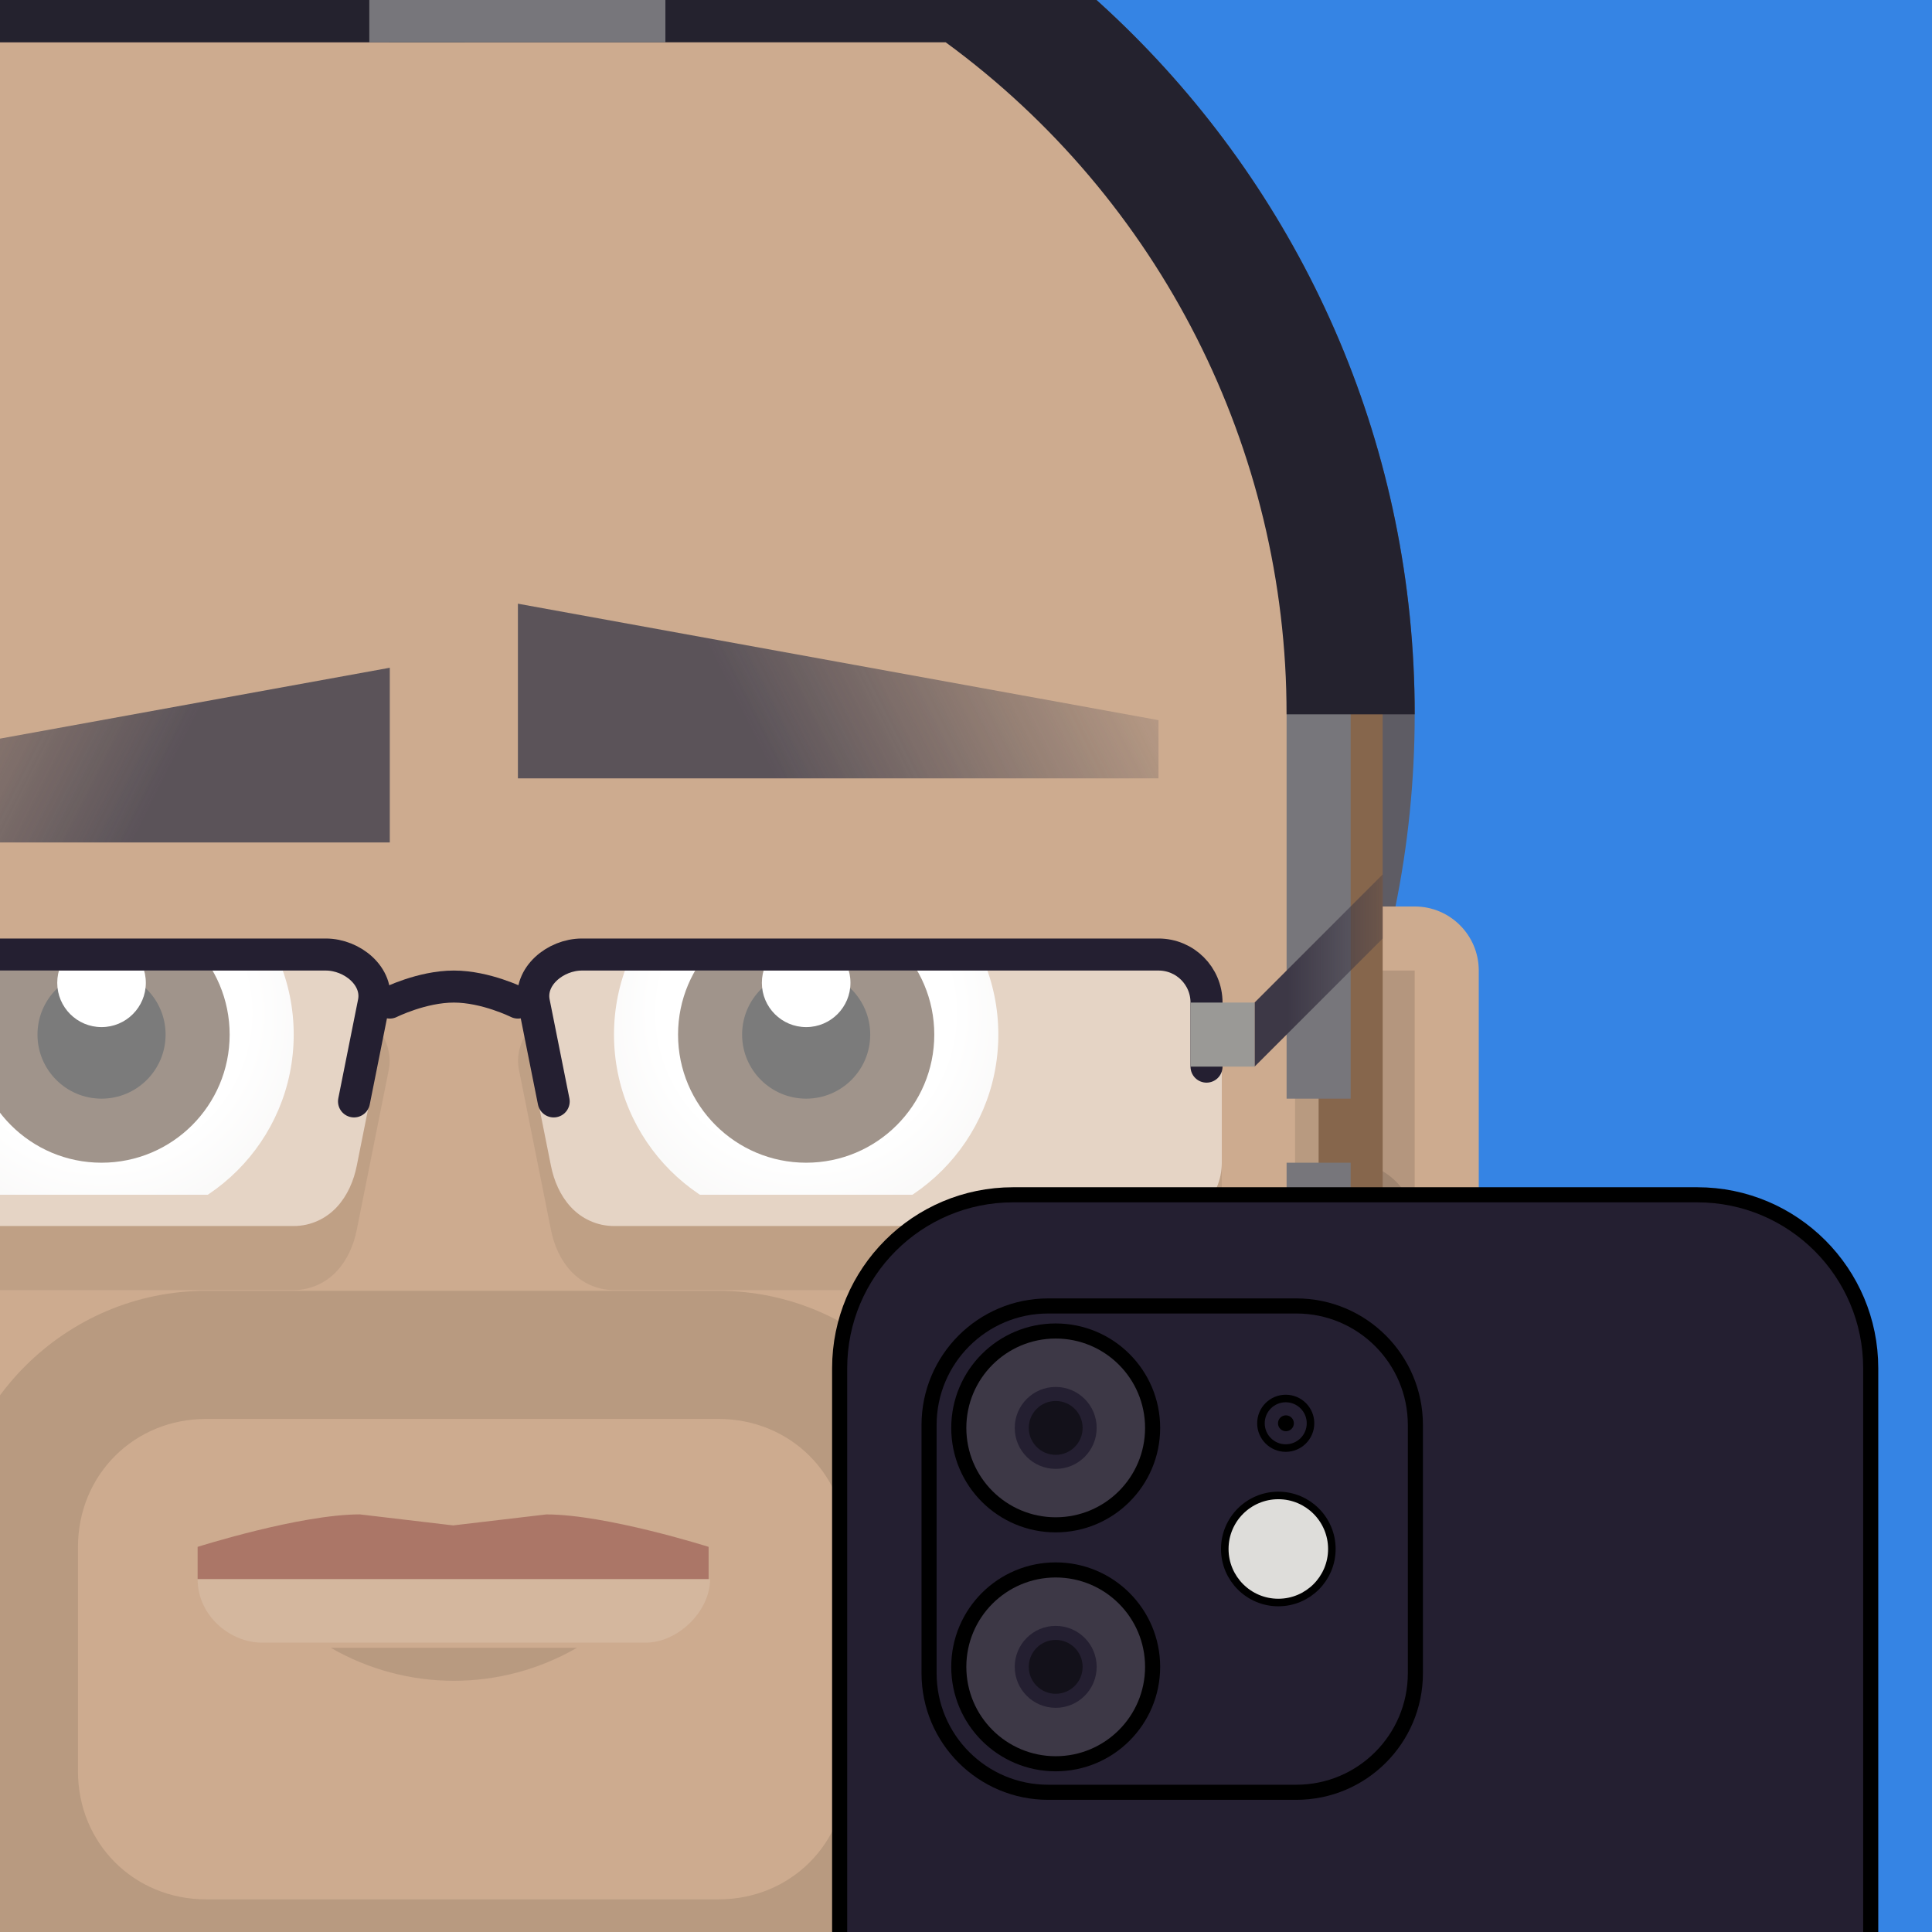
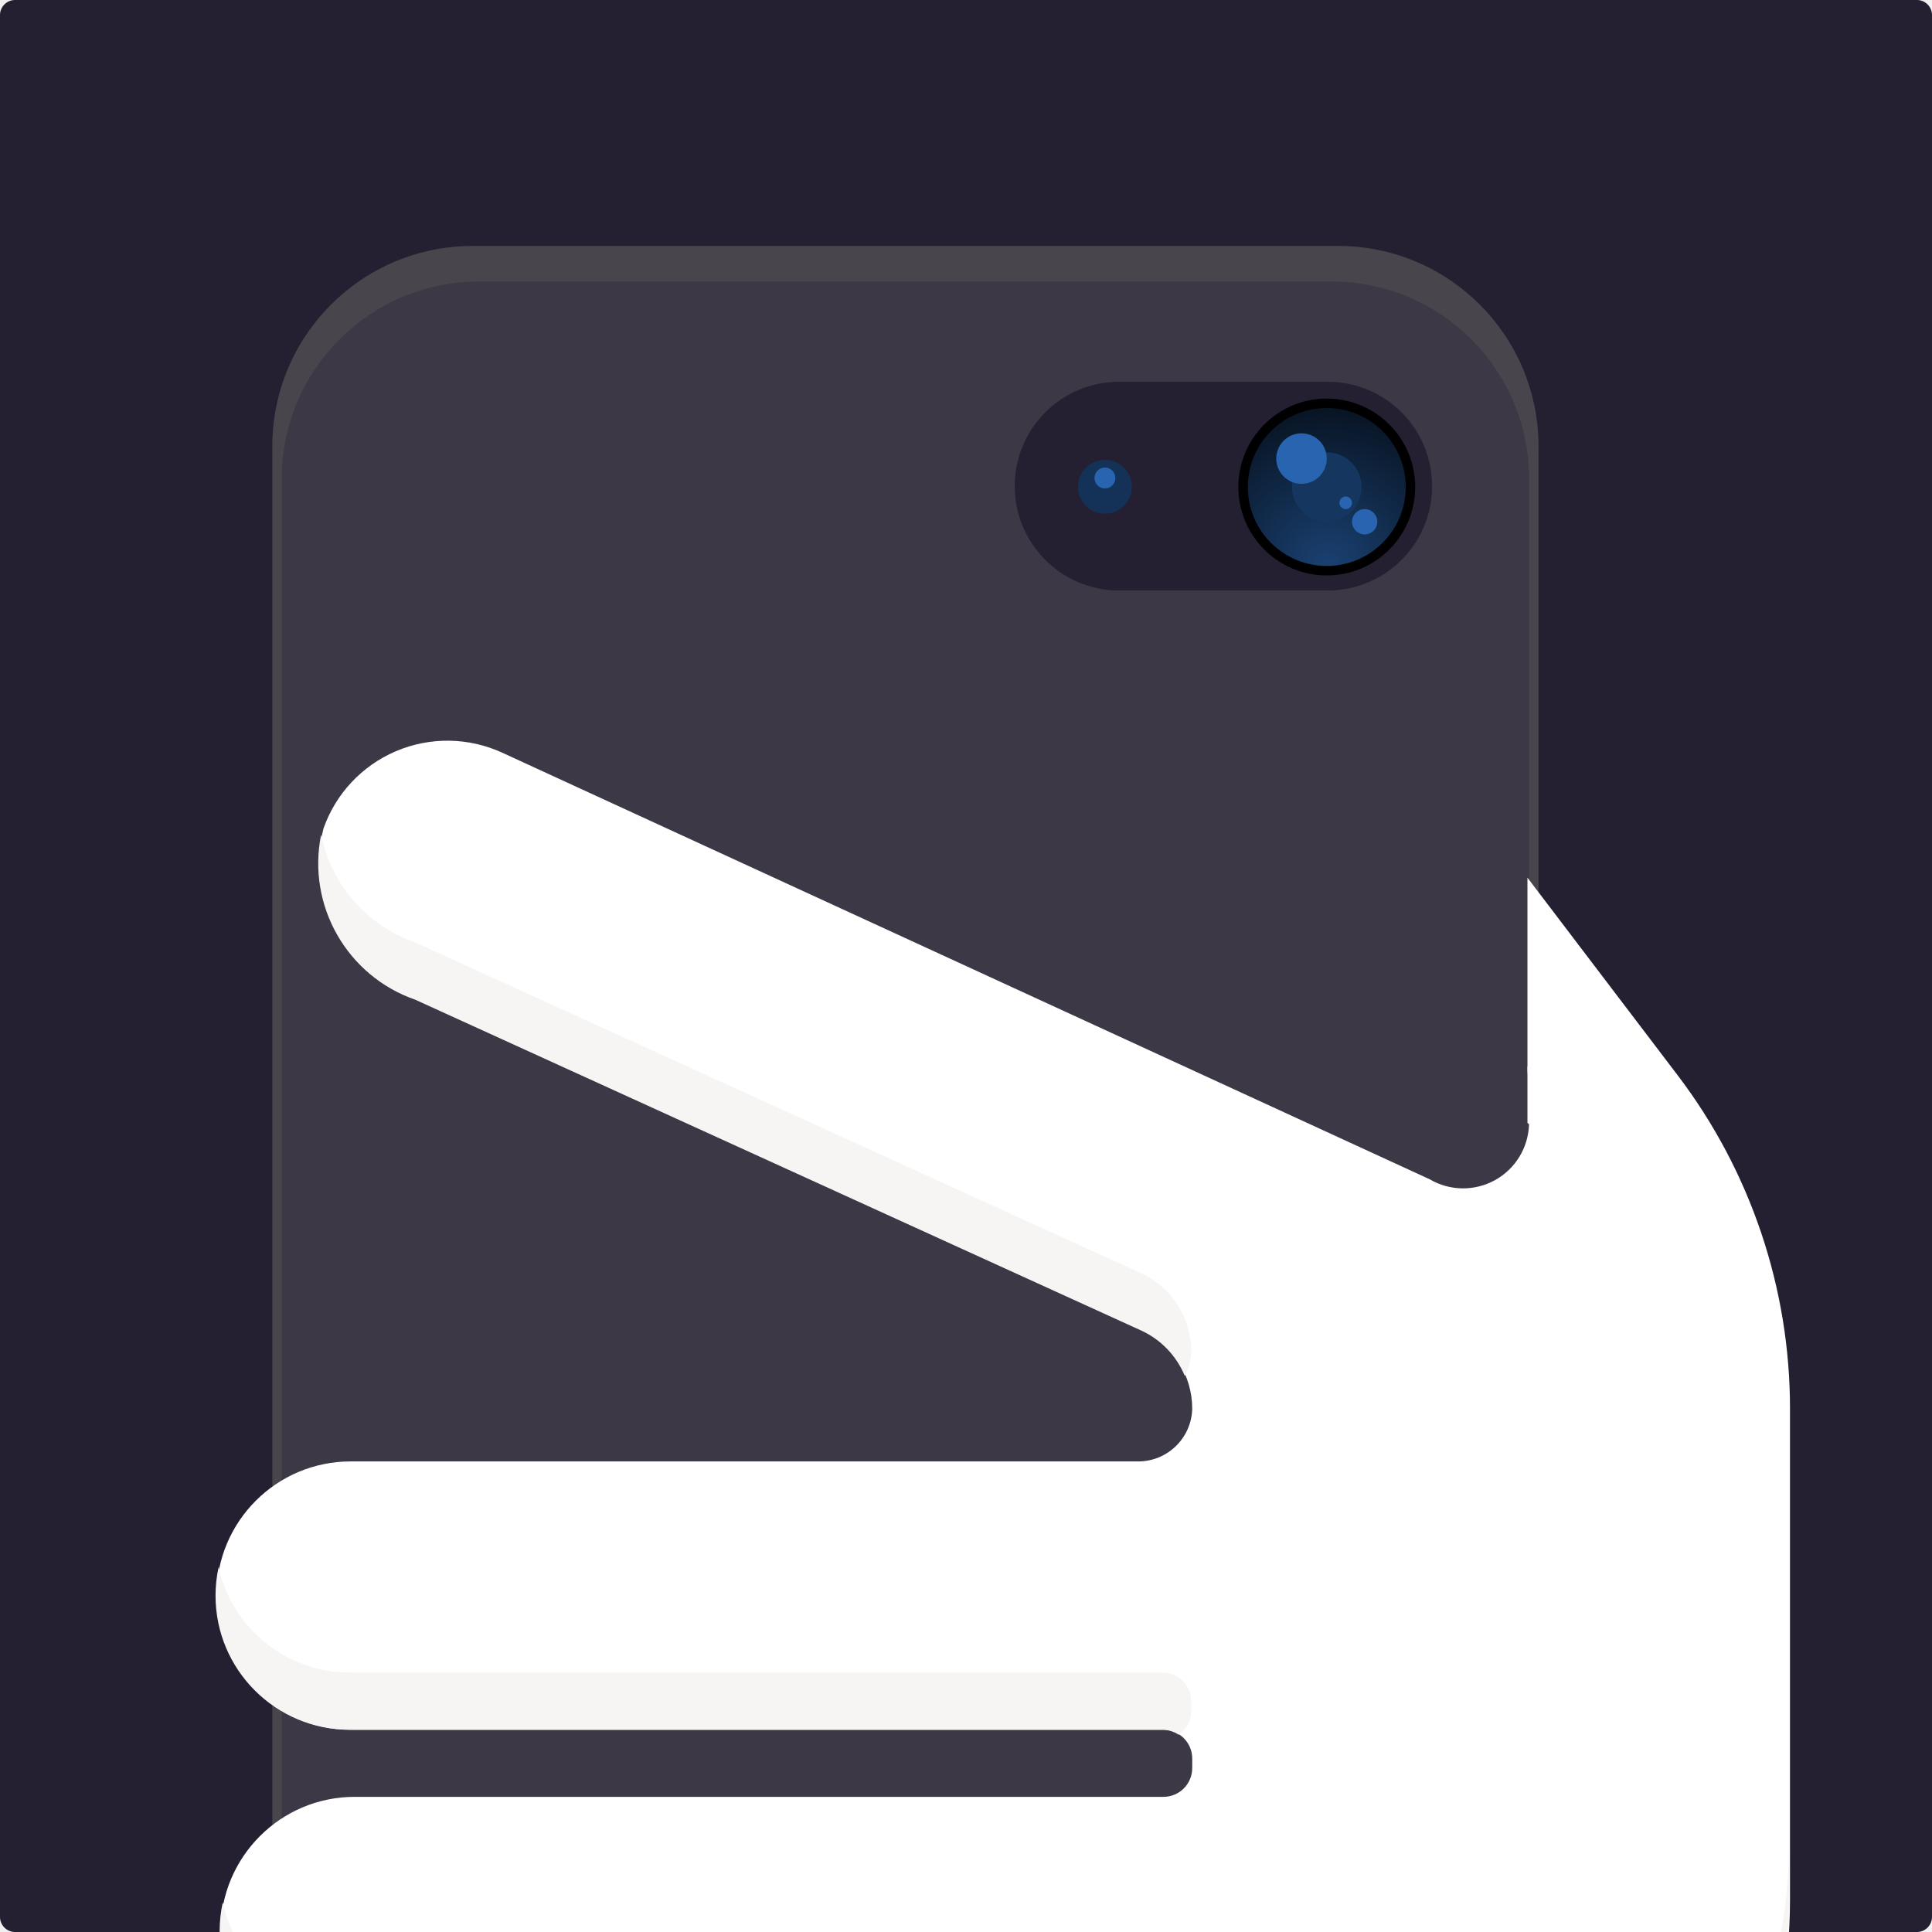
<svg xmlns="http://www.w3.org/2000/svg" xmlns:xlink="http://www.w3.org/1999/xlink" height="128" width="128" version="1.1" id="svg120">
  <defs id="defs24">
    <linearGradient id="c">
      <stop offset="0" stop-color="#fff" id="stop2" />
      <stop offset=".727" stop-color="#fff" id="stop4" />
      <stop offset="1" stop-color="#f6f5f4" id="stop6" />
    </linearGradient>
    <linearGradient xlink:href="#a" id="g" gradientUnits="userSpaceOnUse" x1="52.954" y1="229.984" x2="39.951" y2="223.426" gradientTransform="matrix(-1,0,0,1,1180,257)" />
    <linearGradient id="a">
      <stop offset="0" stop-color="#4b4752" id="stop10" />
      <stop offset="1" stop-color="#4b4752" stop-opacity="0" id="stop12" />
    </linearGradient>
    <linearGradient xlink:href="#b" id="i" gradientUnits="userSpaceOnUse" gradientTransform="matrix(0.8,0,0,1,18.5,0)" x1="88.781" y1="232.5" x2="94.5" y2="232.5" />
    <linearGradient id="b">
      <stop offset="0" stop-color="#3d3846" id="stop16" />
      <stop offset="1" stop-color="#3d3846" stop-opacity="0" id="stop18" />
    </linearGradient>
    <radialGradient xlink:href="#c" id="d" gradientUnits="userSpaceOnUse" gradientTransform="matrix(0.9088,0,0,0.9088,30.459,21.198)" cx="334" cy="231.209" fx="334" fy="231.209" r="7" />
    <radialGradient xlink:href="#c" id="e" gradientUnits="userSpaceOnUse" gradientTransform="matrix(0.9088,0,0,0.9088,30.459,21.198)" cx="334" cy="231.209" fx="334" fy="231.209" r="7" />
    <clipPath clipPathUnits="userSpaceOnUse" id="f" />
+     <clipPath clipPathUnits="userSpaceOnUse" id="clipPath8961-7">
+       <path style="fill:none;stroke:#000000;stroke-width:1.093px;stroke-linecap:butt;stroke-linejoin:miter;stroke-opacity:1" d="M 474.713,159.573 V 92.401 l 79.417,79.417 v 155.165 l -235.046,-3.181 2.672,-237.003 z" id="path8963-5" />
+     </clipPath>
+     <linearGradient xlink:href="#linearGradient1075" id="linearGradient1055" gradientUnits="userSpaceOnUse" gradientTransform="matrix(0.1168315,0,0,0.1168315,1285.899,2146.148)" x1="320" y1="93" x2="320" y2="13" />
+     <linearGradient id="linearGradient1075">
+       <stop id="stop1071" offset="0" style="stop-color:#ffffff;stop-opacity:1" />
+       <stop id="stop1073" offset="1" style="stop-color:#4a86cf;stop-opacity:0" />
+     </linearGradient>
+     <radialGradient xlink:href="#linearGradient1087-3" id="radialGradient1053" gradientUnits="userSpaceOnUse" gradientTransform="matrix(0.339885,0,0,0.339885,1214.365,2153.285)" cx="320.707" cy="-31.995" fx="320.707" fy="-31.995" r="50" />
+     <linearGradient id="linearGradient1087-3">
+       <stop id="stop1083-6" offset="0" style="stop-color:#1a4172;stop-opacity:1" />
+       <stop id="stop1085-7" offset="1" style="stop-color:#000000;stop-opacity:1" />
+     </linearGradient>
+     <clipPath clipPathUnits="userSpaceOnUse" id="clipPath1">
+       <path style="fill:none;stroke:#000000;stroke-width:1.093px;stroke-linecap:butt;stroke-linejoin:miter;stroke-opacity:1" d="M 474.713,159.573 V 92.401 l 79.417,79.417 v 155.165 l -235.046,-3.181 2.672,-237.003 z" id="path1" />
+     </clipPath>
  </defs>
-   <rect width="136.193" height="137.808" x="-3.358" y="-3.097" rx="0" ry="0" fill="#99c1f1" id="rect26" style="fill:#3584e4" />
-   <path d="m 127.791,197.075 v -35.133 c 0,-12.747 -11.274,-19.477 -23.008,-23.008 l -72.957,-21.941 -75.552,21.944 c -12.241,3.554 -23.008,10.261 -23.008,23.007 v 35.131 z" fill="#63452c" id="path28" style="stroke-width:1.516" />
-   <g transform="matrix(2.121972,0,0,2.121972,-2338.052,-977.5873)" id="g118">
-     <circle style="font-variation-settings:normal" cx="1116" cy="483" r="30" fill="#5e5c64" id="circle30" />
-     <g transform="translate(692,77)" id="g48">
-       <rect style="font-variation-settings:normal" width="8" height="12" x="448" y="412" rx="2" ry="2" fill="#cdab8f" id="rect32" />
-       <path style="font-variation-settings:normal" d="m 456,421 a 7,7 0 0 1 -7,7 v -7 z" fill="#cdab8f" id="path34" />
-       <path style="font-variation-settings:normal" d="m 454,414 v 7 a 5,5 0 0 1 -10,0 c 0,-1.573 0.742,-5.054 2,-5.998 V 414 h 3 z" opacity="0.124" id="path36" />
-       <circle style="font-variation-settings:normal" cx="452" cy="422" r="2" opacity="0.124" id="circle38" />
-       <rect style="font-variation-settings:normal" width="8" height="12" x="-400" y="412" rx="2" ry="2" transform="scale(-1,1)" fill="#cdab8f" id="rect40" />
-       <path style="font-variation-settings:normal" d="m 392,421 a 7,7 0 0 0 7,7 v -7 z" fill="#cdab8f" id="path42" />
-       <path style="font-variation-settings:normal" d="m 394,414 v 7 a 5,5 0 0 0 10,0 c 0,-1.573 -0.742,-5.054 -2,-5.998 V 414 h -3 z" opacity="0.124" id="path44" />
-       <circle style="font-variation-settings:normal" cx="-396" cy="422" r="2" transform="scale(-1,1)" opacity="0.124" id="circle46" />
+   <rect style="fill:#241f31;stroke-width:49.278;stroke-linecap:round;-inkscape-stroke:none;paint-order:stroke fill markers" id="rect7" width="128" height="128" x="0" y="0" rx="1" ry="1" />
+   <g id="g7" transform="matrix(1.387439,0,0,1.387439,-7.739832,-49.67616)">
+     <g id="g8950" transform="matrix(0.8653646,0,0,0.8653646,-1223.541,1923.175)">
+       <rect style="fill:#48464c;fill-opacity:1;stroke:none;stroke-width:2.03;stroke-miterlimit:4;stroke-dasharray:none;stroke-opacity:1;stop-color:#000000" id="rect234" width="69.87" height="118.837" x="1435.375" y="-2167.441" rx="11.055" ry="11.055" />
+       <rect style="fill:#3d3846;stroke:none;stroke-width:2;stroke-miterlimit:4;stroke-dasharray:none;stroke-opacity:1;stop-color:#000000" id="rect1194" width="68.836" height="117.079" x="1435.892" y="-2165.479" rx="10.891" ry="10.891" />
+       <g id="g729" transform="matrix(0.5288095,0,0,0.5288095,1253.602,-2203.357)" style="stroke:none;stroke-width:5.337;stroke-miterlimit:4;stroke-dasharray:none;stroke-opacity:1" clip-path="url(#clipPath8961-7)" mask="none">
+         <path style="fill:#ffffff;stroke:none;stroke-width:5.337;stroke-linecap:butt;stroke-linejoin:miter;stroke-miterlimit:4;stroke-dasharray:none;stroke-opacity:1" d="m 349.071,128.74 a 15.061,15.061 61.479 0 0 9.69,17.832 l 75.715,34.504 a 8.981,8.981 57.25 0 1 5.257,8.172 5.643,5.643 136.376 0 1 -5.777,5.506 h -82.04 a 14,14 135 0 0 -14,14 14,14 45 0 0 14,14 l 84.816,2e-5 a 3,3 45 0 1 3,3 l 1e-5,1 a 3,3 135 0 1 -3,3 h -84.387 a 14,14 135 0 0 -14,14 14,14 45 0 0 14,14 l 84.387,2e-5 a 3,3 45 0 1 3,3 v 1 a 3,3 135 0 1 -3,3 l -84.401,-1e-5 a 14,14 135 0 0 -14,14 v 0 a 14,14 45 0 0 14,14 l 97.554,0 a 52.225,52.225 135 0 0 52.225,-52.225 l 1e-5,-51.29 a 57.457,57.457 71.379 0 0 -11.716,-34.772 l -26.501,-34.86 a 11.881,11.881 7.944 0 0 -16.587,-2.315 l -1.113,0.835 a 9.713,9.713 92.579 0 0 -0.675,14.985 l 29.36,26.461 a 6.883,6.883 151.038 0 1 -10.368,5.738 l -96.773,-44.511 a 13.705,13.705 156.958 0 0 -18.668,7.94 z" id="path703" mask="none" />
+         <path id="path203" mask="none" style="fill:#f6f5f4;stroke:none;stroke-width:5.337;stroke-linecap:butt;stroke-linejoin:miter;stroke-miterlimit:4;stroke-dasharray:none;stroke-opacity:1" d="m 442.678,122.912 a 9.713,9.713 0 0 0 2.739,10.201 l 27.608,24.882 a 6.883,6.883 0 0 0 1.752,-4.394 l -29.36,-26.461 a 9.713,9.713 0 0 1 -2.739,-4.228 z m -93.846,6.444 a 15.061,15.061 0 0 0 9.827,17.217 l 75.715,34.504 a 8.981,8.981 0 0 1 4.579,4.748 5.643,5.643 0 0 0 0.679,-2.549 8.981,8.981 0 0 0 -5.257,-8.173 l -75.715,-34.504 a 15.061,15.061 0 0 1 -9.827,-11.244 z m -10.695,76.415 a 14,14 0 0 0 -0.322,2.985 14,14 0 0 0 13.999,13.999 h 84.816 a 3,3 0 0 1 1.678,0.514 3,3 0 0 0 1.323,-2.487 v -0.999 a 3,3 0 0 0 -3.001,-3 h -84.816 a 14,14 0 0 1 -13.677,-11.012 z m 163.873,28.787 a 52.225,52.225 0 0 1 -52.225,52.225 h -97.554 a 14,14 0 0 1 -13.677,-11.014 14,14 0 0 0 -0.323,2.986 14,14 0 0 0 14.001,13.999 h 97.554 a 52.225,52.225 0 0 0 52.225,-52.225 z m -163.443,6.212 a 14,14 0 0 0 -0.323,2.986 14,14 0 0 0 14.001,13.999 h 84.387 a 3,3 0 0 1 1.678,0.514 3,3 0 0 0 1.323,-2.486 v -1.001 a 3,3 0 0 0 -3.001,-3 h -84.387 a 14,14 0 0 1 -13.677,-11.014 z" />
+       </g>
+       <rect style="fill:#241f31;stroke:none;stroke-width:2.311;stroke-miterlimit:4;stroke-dasharray:none;stroke-opacity:1;stop-color:#000000" id="rect1202" width="23.031" height="11.516" x="1476.343" y="-2159.945" rx="5.758" ry="5.758" />
+       <g id="g10950" transform="matrix(0.7457497,0,0,0.7457497,506.7212,-552.0814)">
+         <circle r="5.842" transform="scale(1,-1)" cy="2148.251" cx="1323.286" id="circle1045" style="color:#000000;display:inline;overflow:visible;visibility:visible;opacity:0.664;fill:url(#linearGradient1055);fill-opacity:1;fill-rule:nonzero;stroke:none;stroke-width:0.837;marker:none;enable-background:new" />
+         <circle r="6.543" transform="scale(1,-1)" cy="2148.251" cx="1323.286" id="circle1033" style="color:#000000;display:inline;overflow:visible;visibility:visible;fill:#000000;fill-opacity:1;fill-rule:nonzero;stroke:none;stroke-width:0.837;marker:none;enable-background:new" />
+         <circle r="5.842" transform="scale(1,-1)" cy="2148.251" cx="1323.286" id="circle1035" style="color:#000000;display:inline;overflow:visible;visibility:visible;fill:url(#radialGradient1053);fill-opacity:1;fill-rule:nonzero;stroke:none;stroke-width:0.837;marker:none;enable-background:new" />
+         <circle r="2.57" transform="scale(1,-1)" cy="2148.251" cx="1323.286" id="circle1037" style="color:#000000;display:inline;overflow:visible;visibility:visible;fill:#15365f;fill-opacity:1;fill-rule:nonzero;stroke:none;stroke-width:0.837;marker:none;enable-background:new" />
+         <circle r="1.869" transform="scale(1,-1)" cy="2150.354" cx="1321.416" id="circle1039" style="color:#000000;display:inline;overflow:visible;visibility:visible;fill:#2864b0;fill-opacity:1;fill-rule:nonzero;stroke:none;stroke-width:0.837;marker:none;enable-background:new" />
+         <ellipse ry="0.935" rx="0.935" transform="scale(1,-1)" cy="2145.68" cx="1326.09" id="ellipse1041" style="color:#000000;display:inline;overflow:visible;visibility:visible;fill:#2864b0;fill-opacity:1;fill-rule:nonzero;stroke:none;stroke-width:0.837;marker:none;enable-background:new" />
+         <ellipse ry="0.467" rx="0.467" transform="scale(1,-1)" cy="2147.082" cx="1324.688" id="ellipse1043" style="color:#000000;display:inline;overflow:visible;visibility:visible;fill:#2864b0;fill-opacity:1;fill-rule:nonzero;stroke:none;stroke-width:0.837;marker:none;enable-background:new" />
+       </g>
+       <g id="g205" transform="matrix(0.5288095,0,0,0.5288095,1124.805,-2203.357)" style="stroke:none;stroke-width:5.337;stroke-miterlimit:4;stroke-dasharray:none;stroke-opacity:1" clip-path="url(#clipPath8961-7)" mask="none" />
    </g>
-     <path d="m 1116,455 a 28,28 0 0 0 -28,28 v 28 c 0,2.308 0.967,4.38 2.52,5.838 l 7.855,7.86 A 7.974,7.974 0 0 0 1104,527 h 24 a 7.974,7.974 0 0 0 5.625,-2.303 l 7.856,-7.86 A 7.973,7.973 0 0 0 1144,511 v -28 a 28,28 0 0 0 -28,-28 z" fill="#cdab8f" id="path50" />
-     <path style="font-variation-settings:normal" d="m 1113.066,507.98 c -1.87,0 -5.066,1.014 -5.066,1.014 V 510 h 15.954 v -1.006 c 0,0 -3.197,-1.013 -5.067,-1.013 l -2.91,0.343 z" opacity="0.35" fill="#6c131e" id="path52" />
-     <path style="line-height:normal;font-variant-ligatures:normal;font-variant-position:normal;font-variant-caps:normal;font-variant-numeric:normal;font-variant-alternates:normal;font-variant-east-asian:normal;font-feature-settings:normal;font-variation-settings:normal;text-indent:0;text-align:start;text-decoration-line:none;text-decoration-style:solid;text-decoration-color:#000000;text-transform:none;text-orientation:mixed;white-space:normal;shape-padding:0;shape-margin:0;inline-size:0;isolation:auto;mix-blend-mode:normal;solid-color:#000000;solid-opacity:1" d="m 1108,510 h 16 c 0,1.019 -1.02,1.984 -2,1.984 h -12 c -0.964,0 -2,-0.822 -2,-1.984 z" color="#000000" font-weight="400" font-family="sans-serif" overflow="visible" opacity="0.137" fill="#ffffff" id="path54" />
-     <path style="font-variation-settings:normal" d="m 1119.842,512.146 a 7.683,7.683 0 0 1 -7.684,0" opacity="0.25" fill-opacity="0.402" id="path56" />
-     <g transform="translate(771,261)" id="g66">
-       <circle cx="334" cy="232" r="6" fill="url(#d)" id="circle58" style="fill:url(#d)" />
-       <circle cx="334" cy="232" r="4" fill="#47311f" id="circle60" />
-       <circle cx="334" cy="232" r="2" id="circle62" />
-       <circle cx="334" cy="230.383" r="1.383" fill="#ffffff" id="circle64" />
-     </g>
-     <g transform="translate(793,261)" id="g76">
-       <circle cx="334" cy="232" r="6" fill="url(#e)" id="circle68" style="fill:url(#e)" />
-       <circle cx="334" cy="232" r="4" fill="#47311f" id="circle70" />
-       <circle cx="334" cy="232" r="2" id="circle72" />
-       <circle cx="334" cy="230.383" r="1.383" fill="#ffffff" id="circle74" />
-     </g>
-     <path d="m 1137,484 h -20 v 7 h 20 z m 0,14 h -20 v 7 h 20 z m -42,0 h 20 v 7 h -20 z" fill="#cdab8f" id="path78" />
-     <path d="m 1088.264,487 v 24 c 0,2.308 0.967,4.38 2.52,5.838 l 7.856,7.859 a 7.974,7.974 0 0 0 5.625,2.303 h 24 a 7.974,7.974 0 0 0 5.625,-2.303 l 7.855,-7.859 a 7.975,7.975 0 0 0 2.52,-5.838 v -24 h -2 v 16.602 c 0,1.749 -0.74,3.27 -1.329,3.856 l -4.452,4.418 a 6.035,6.035 0 0 1 -0.401,0.363 2.598,2.598 0 0 1 -2.202,0.161 c -0.888,-0.35 -1.617,-1.131 -1.617,-2.798 V 509 c 0,-4.397 -3.602,-8 -8,-8 h -16 c -4.397,0 -8,3.603 -8,8 v 0.602 c 0,1.667 -0.729,2.448 -1.617,2.798 a 2.595,2.595 0 0 1 -2.2,-0.161 6.035,6.035 0 0 1 -0.404,-0.363 l -4.45,-4.418 c -0.59,-0.586 -1.328,-2.107 -1.328,-3.856 V 487 Z m 20,18 h 16 c 2.251,0 4,1.75 4,4 v 7 c 0,2.25 -1.749,4 -4,4 h -16 c -2.25,0 -4,-1.75 -4,-4 v -7 c 0,-2.25 1.75,-4 4,-4 z" fill="#b89a80" id="path80" />
-     <g clip-path="url(#f)" transform="translate(1052,259)" opacity="0.1" id="g84">
-       <path style="line-height:normal;font-variant-ligatures:normal;font-variant-position:normal;font-variant-caps:normal;font-variant-numeric:normal;font-variant-alternates:normal;font-variant-east-asian:normal;font-feature-settings:normal;font-variation-settings:normal;text-indent:0;text-align:start;text-decoration-line:none;text-decoration-style:solid;text-decoration-color:#000000;text-transform:none;text-orientation:mixed;white-space:normal;shape-padding:0;shape-margin:0;inline-size:0;isolation:auto;mix-blend-mode:normal;solid-color:#000000;solid-opacity:1" d="m 56,242 c -4.397,0 -8,3.603 -8,8 v 7 c 0,4.397 3.603,8 8,8 h 16 c 4.397,0 8,-3.603 8,-8 v -7 c 0,-4.397 -3.603,-8 -8,-8 z" color="#000000" font-weight="400" font-family="sans-serif" overflow="visible" id="path82" />
-     </g>
-     <path d="m 1112.443,484 h -20 v 7 h 20 z" fill="#cdab8f" id="path86" />
-     <path style="line-height:normal;font-variant-ligatures:normal;font-variant-position:normal;font-variant-caps:normal;font-variant-numeric:normal;font-variant-alternates:normal;font-variant-east-asian:normal;font-feature-settings:normal;font-variation-settings:normal;text-indent:0;text-align:start;text-decoration-line:none;text-decoration-style:solid;text-decoration-color:#000000;text-transform:none;text-orientation:mixed;white-space:normal;shape-padding:0;shape-margin:0;inline-size:0;isolation:auto;mix-blend-mode:normal;solid-color:#000000;solid-opacity:1" d="m 1116,454 c -16.004,0 -29,12.996 -29,29 v 28 a 8.984,8.984 0 0 0 2.836,6.566 l -0.024,-0.021 7.858,7.861 v 0.002 A 8.987,8.987 0 0 0 1104,528 h 24 c 2.464,0 4.705,-0.99 6.328,-2.592 v -0.002 l 7.858,-7.861 -0.024,0.021 A 8.984,8.984 0 0 0 1145,511 v -28 c 0,-16.004 -12.996,-29 -29,-29 z m 0,2 c 14.924,0 27,12.077 27,27 v 28 a 6.963,6.963 0 0 1 -2.203,5.11 l -0.012,0.01 -7.863,7.866 A 6.96,6.96 0 0 1 1128,526 h -24 a 6.96,6.96 0 0 1 -4.918,-2.01 v -0.004 l -7.863,-7.867 -0.012,-0.01 A 6.963,6.963 0 0 1 1089,511 v -28 c 0,-14.923 12.076,-27 27,-27 z" color="#000000" font-weight="400" font-family="sans-serif" overflow="visible" fill="#86664c" id="path88" />
-     <path id="h" style="font-variation-settings:normal;fill:url(#g)" d="m 1118,479.546 20,3.636 V 485 h -20 z" display="inline" opacity="0.876" vector-effect="none" fill="url(#g)" fill-opacity="1" stroke="none" stroke-width="7" stroke-linecap="square" stroke-linejoin="miter" stroke-miterlimit="4" stroke-dasharray="none" stroke-dashoffset="0" stroke-opacity="1" stop-color="#000000" />
-     <use xlink:href="#h" transform="matrix(-1,0,0,1,2232,2)" width="100%" height="100%" id="use91" x="0" y="0" />
-     <path style="font-variation-settings:normal" fill="#77767b" d="m 1088,480.882 h 2 V 495 h -2 z M 1142,480 h 2 v 15 h -2 z m -54,17.118 h 2 V 499 h -2 z M 1142,497 h 2 v 2 h -2 z" id="path93" />
-     <g transform="translate(1052,260)" id="g112">
-       <g id="j" fill="none" stroke="#241f31" stroke-width="1" stroke-miterlimit="4" stroke-dasharray="none">
-         <path style="font-variation-settings:normal" d="m 68,230.023 c -0.547,0 -1.065,0.213 -1.45,0.573 -0.383,0.36 -0.636,0.912 -0.519,1.498 l 1,5 c 0.095,0.475 0.291,0.93 0.617,1.285 0.327,0.355 0.805,0.598 1.352,0.598 h 17 c 1.087,0 1.977,-0.89 1.977,-1.977 v -5 c 0,-1.087 -0.89,-1.977 -1.977,-1.977 z" opacity="0.483" fill="#ffffff" stroke="none" stroke-linecap="square" id="path95" />
-         <path style="font-variation-settings:normal" d="M 67.117,235.086 66.5,232 c -0.163,-0.815 0.669,-1.5 1.5,-1.5 h 18 c 0.831,0 1.5,0.669 1.5,1.5 v 2" stroke-linecap="round" id="path97" />
-         <path style="font-variation-settings:normal;fill:url(#i)" d="m 88.5,231.5 4,-4 v 2 l -4,4 z" fill="url(#i)" stroke="none" stroke-linecap="round" transform="translate(0.5,0.5)" id="path99" />
-         <path style="font-variation-settings:normal" d="m 74.219,77.035 c -0.174,0.31 -0.264,0.675 -0.188,1.059 l 1,5 c 0.095,0.475 0.291,0.93 0.617,1.285 0.327,0.355 0.805,0.598 1.352,0.598 h 17 c 1.087,0 1.977,-0.89 1.977,-1.977 v -2 c 0,1.087 -0.89,1.977 -1.977,1.977 H 77 a 1.834,1.834 0 0 1 -1.352,-0.598 c -0.326,-0.356 -0.522,-0.81 -0.617,-1.285 z" transform="translate(-8,156)" opacity="0.07" fill="#000000" stroke="none" stroke-linecap="square" id="path101" />
-       </g>
-       <use xlink:href="#j" transform="matrix(-1,0,0,1,128,0)" width="100%" height="100%" id="use104" x="0" y="0" />
-       <path d="m 62,232 c 0,0 1,-0.5 2,-0.5 1,0 2,0.5 2,0.5" fill="none" stroke="#241f31" stroke-linecap="round" id="path106" />
-       <path style="font-variation-settings:normal" fill="#9a9996" d="m 87,232 h 2 v 2 h -2 z" id="path108" />
-       <path style="font-variation-settings:normal" fill="#c0bfbc" d="m 39,232 h 2 v 2 h -2 z" id="path110" />
-     </g>
-     <path d="M 1115.855,453 C 1099.343,453.08 1086,466.488 1086,483 h 4 a 26,26 0 0 1 10.646,-20.98 l 30.71,-0.002 A 26,26 0 0 1 1142,483 h 4 c 0,-16.569 -13.431,-30 -30,-30 a 29,29 0 0 0 -0.144,0 z" fill="#24222e" id="path114" />
-     <path style="font-variation-settings:normal" d="m 1115.856,453 c -0.841,0.004 -1.672,0.05 -2.496,0.123 v 8.896 l 9.245,-0.001 v -8.279 a 30.074,30.074 0 0 0 -6.75,-0.739 z" fill="#77767b" id="path116" />
-   </g>
-   <rect style="fill:#241f31;stroke:#000000;stroke-width:2;paint-order:markers stroke fill;stop-color:#000000" id="rect224" width="67.311" height="122.523" x="56.129" y="79.658" rx="10.991" ry="10.991" />
-   <rect style="fill:#241f31;stroke:#000000;stroke-width:2;paint-order:markers stroke fill;stop-color:#000000" id="rect332" width="31.22" height="31.22" x="62.053" y="87.023" rx="7.389" ry="7.389" />
-   <circle style="fill:#3d3846;stroke:#000000;stroke-width:2;paint-order:markers stroke fill;stop-color:#000000" id="path386" cx="69.943" cy="94.603" r="5.921" />
-   <circle style="fill:#3d3846;stroke:#000000;stroke-width:2;paint-order:markers stroke fill;stop-color:#000000" id="circle440" cx="69.943" cy="110.433" r="5.921" />
-   <circle style="fill:#deddda;stroke:#000000;stroke-width:1;paint-order:markers stroke fill;stop-color:#000000;stroke-dasharray:none" id="path489" cx="84.692" cy="102.624" r="3.297" />
-   <circle style="fill:#241f31;stroke:#000000;stroke-width:1;stroke-dasharray:none;paint-order:markers stroke fill;stop-color:#000000" id="path1220" cx="85.183" cy="94.296" r="1.392" />
-   <circle style="fill:#000000;fill-opacity:1;stroke:none;stroke-width:1;stroke-dasharray:none;paint-order:markers stroke fill;stop-color:#000000" id="path1222" cx="85.196" cy="94.296" r="0.526" />
-   <g id="g1388" transform="translate(-0.3769989,-0.05815125)">
-     <circle style="fill:#241f31;fill-opacity:1;stroke:none;stroke-width:1;stroke-dasharray:none;paint-order:markers stroke fill;stop-color:#000000" id="circle1380" cx="70.32" cy="94.661" r="2.714" />
-     <circle style="fill:#13111a;fill-opacity:1;stroke:none;stroke-width:1;stroke-dasharray:none;paint-order:markers stroke fill;stop-color:#000000" id="circle1382" cx="70.32" cy="94.661" r="1.784" />
-   </g>
-   <g id="g1394" transform="translate(-0.3769989,15.77218)">
-     <circle style="fill:#241f31;fill-opacity:1;stroke:none;stroke-width:1;stroke-dasharray:none;paint-order:markers stroke fill;stop-color:#000000" id="circle1390" cx="70.32" cy="94.661" r="2.714" />
-     <circle style="fill:#13111a;fill-opacity:1;stroke:none;stroke-width:1;stroke-dasharray:none;paint-order:markers stroke fill;stop-color:#000000" id="circle1392" cx="70.32" cy="94.661" r="1.784" />
+     <circle style="fill:#143258;fill-opacity:1;stroke:none;stroke-width:1.618;stroke-miterlimit:4;stroke-dasharray:none;stroke-opacity:1;stop-color:#000000" id="path8952" cx="58.341" cy="59.049" r="1.287" />
+     <circle style="fill:#2864b0;fill-opacity:1;stroke:none;stroke-width:0.628;stroke-miterlimit:4;stroke-dasharray:none;stroke-opacity:1;stop-color:#000000" id="circle10952" cx="58.341" cy="58.63" r="0.499" />
  </g>
</svg>
